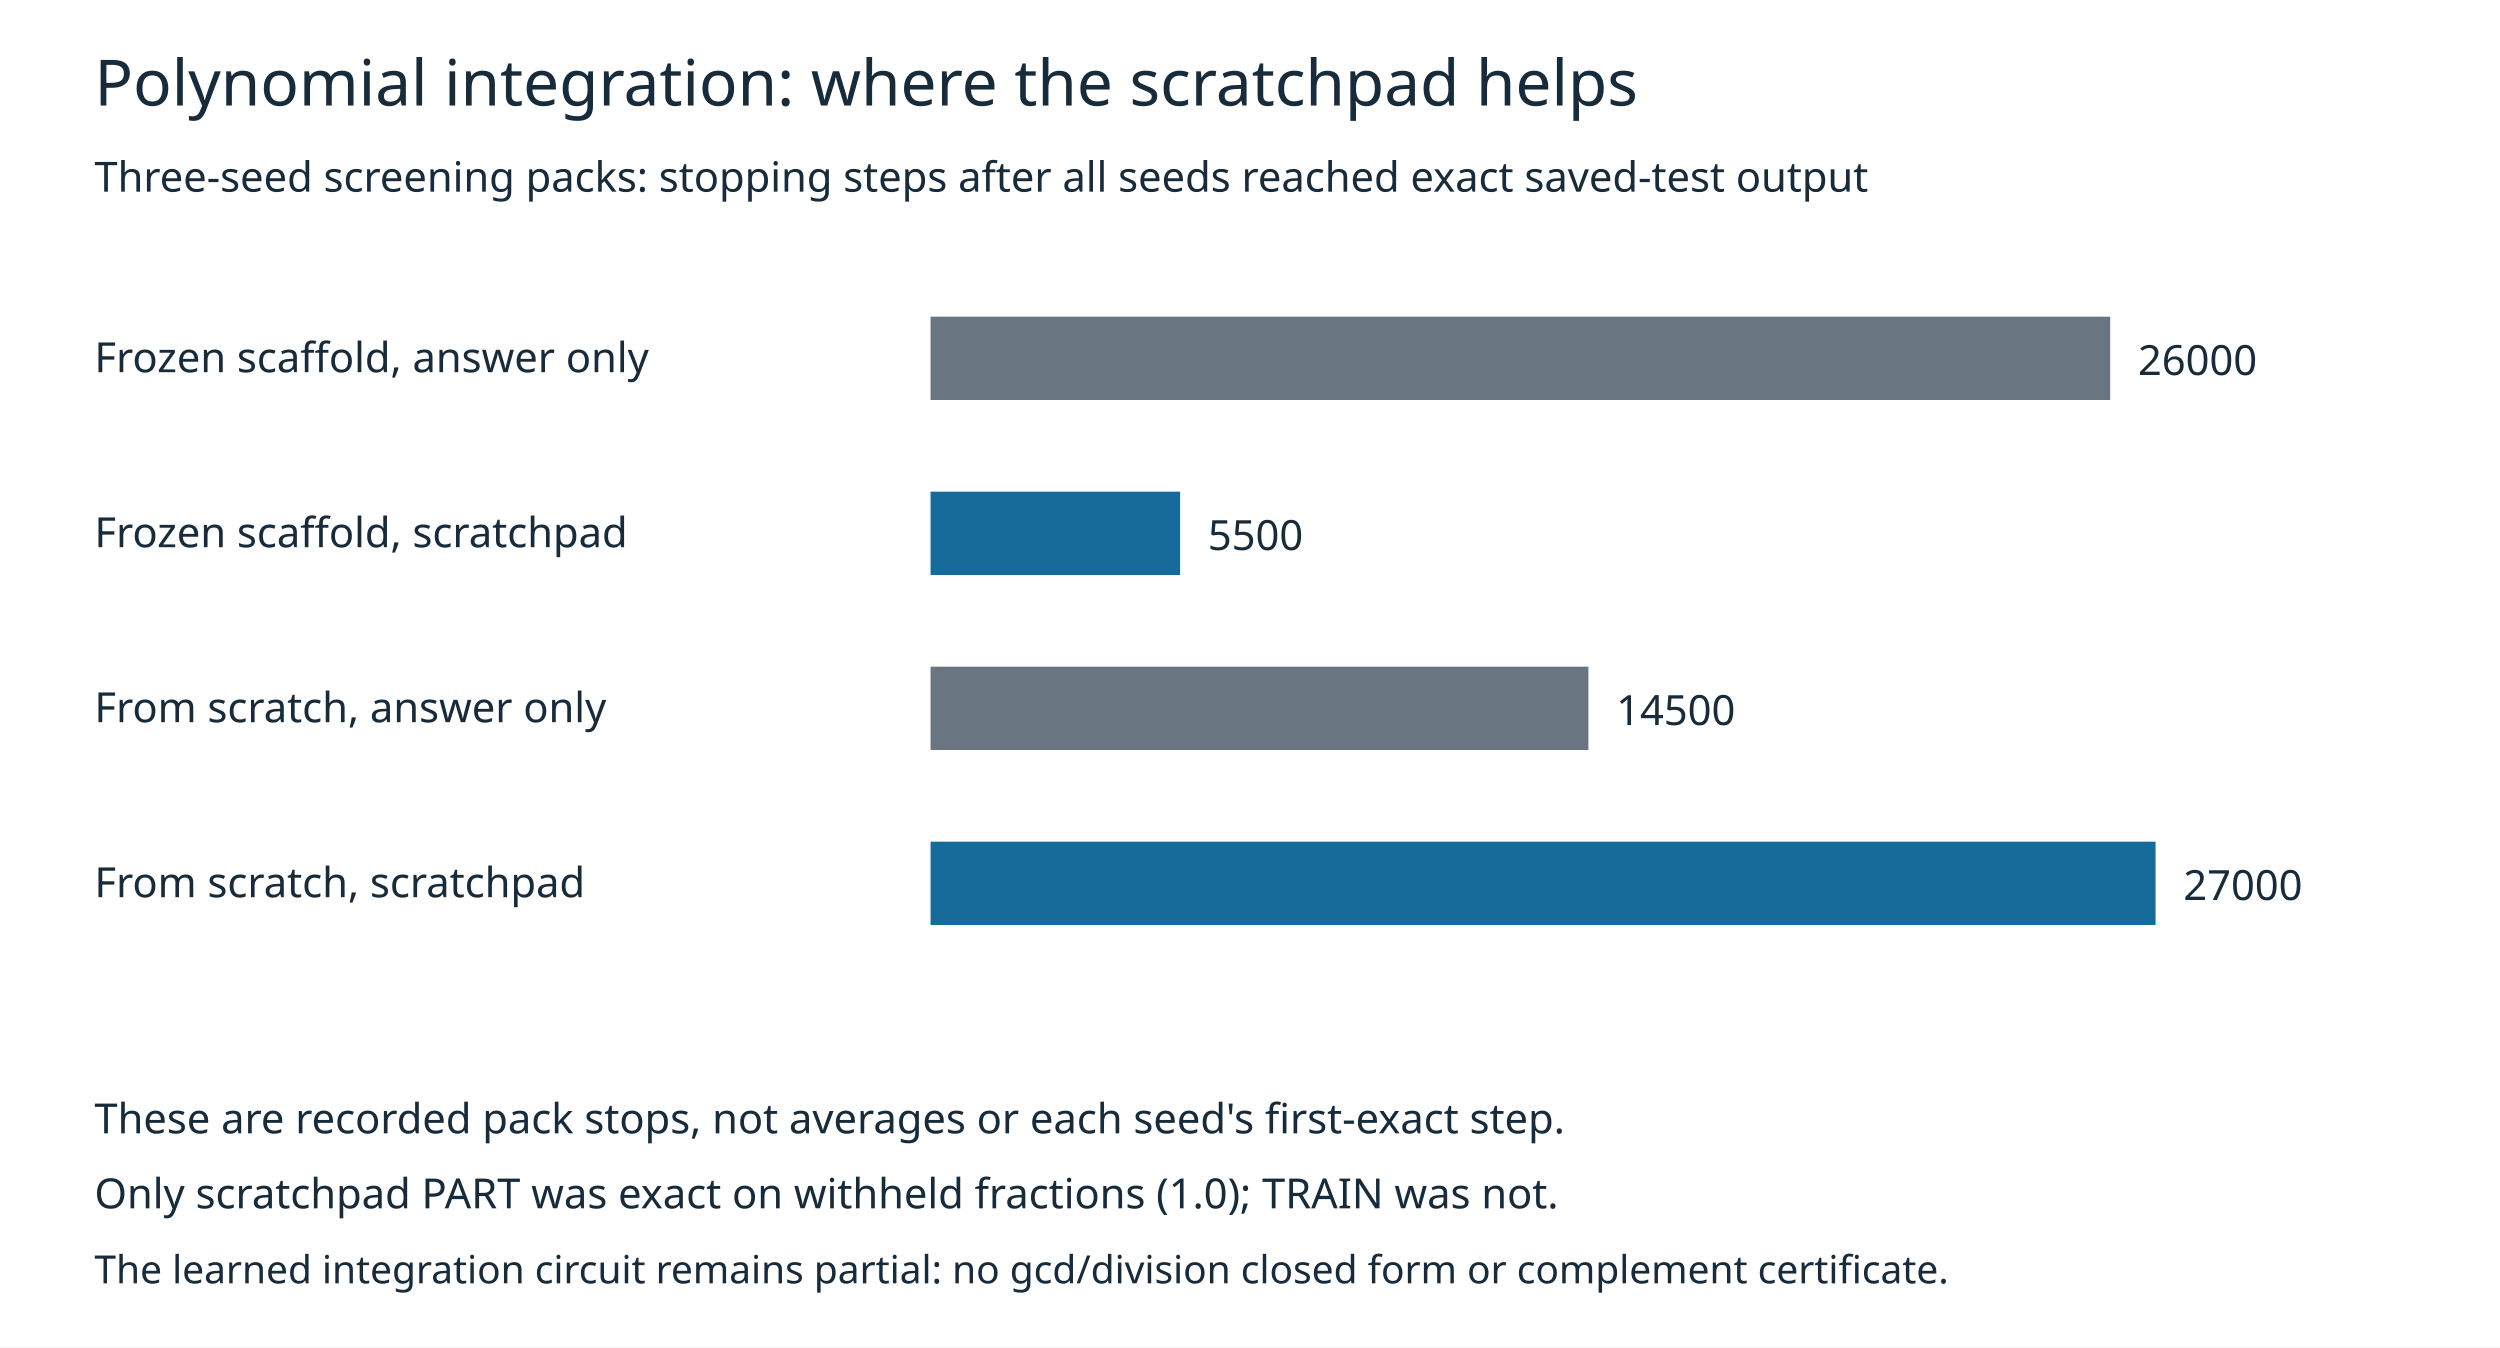
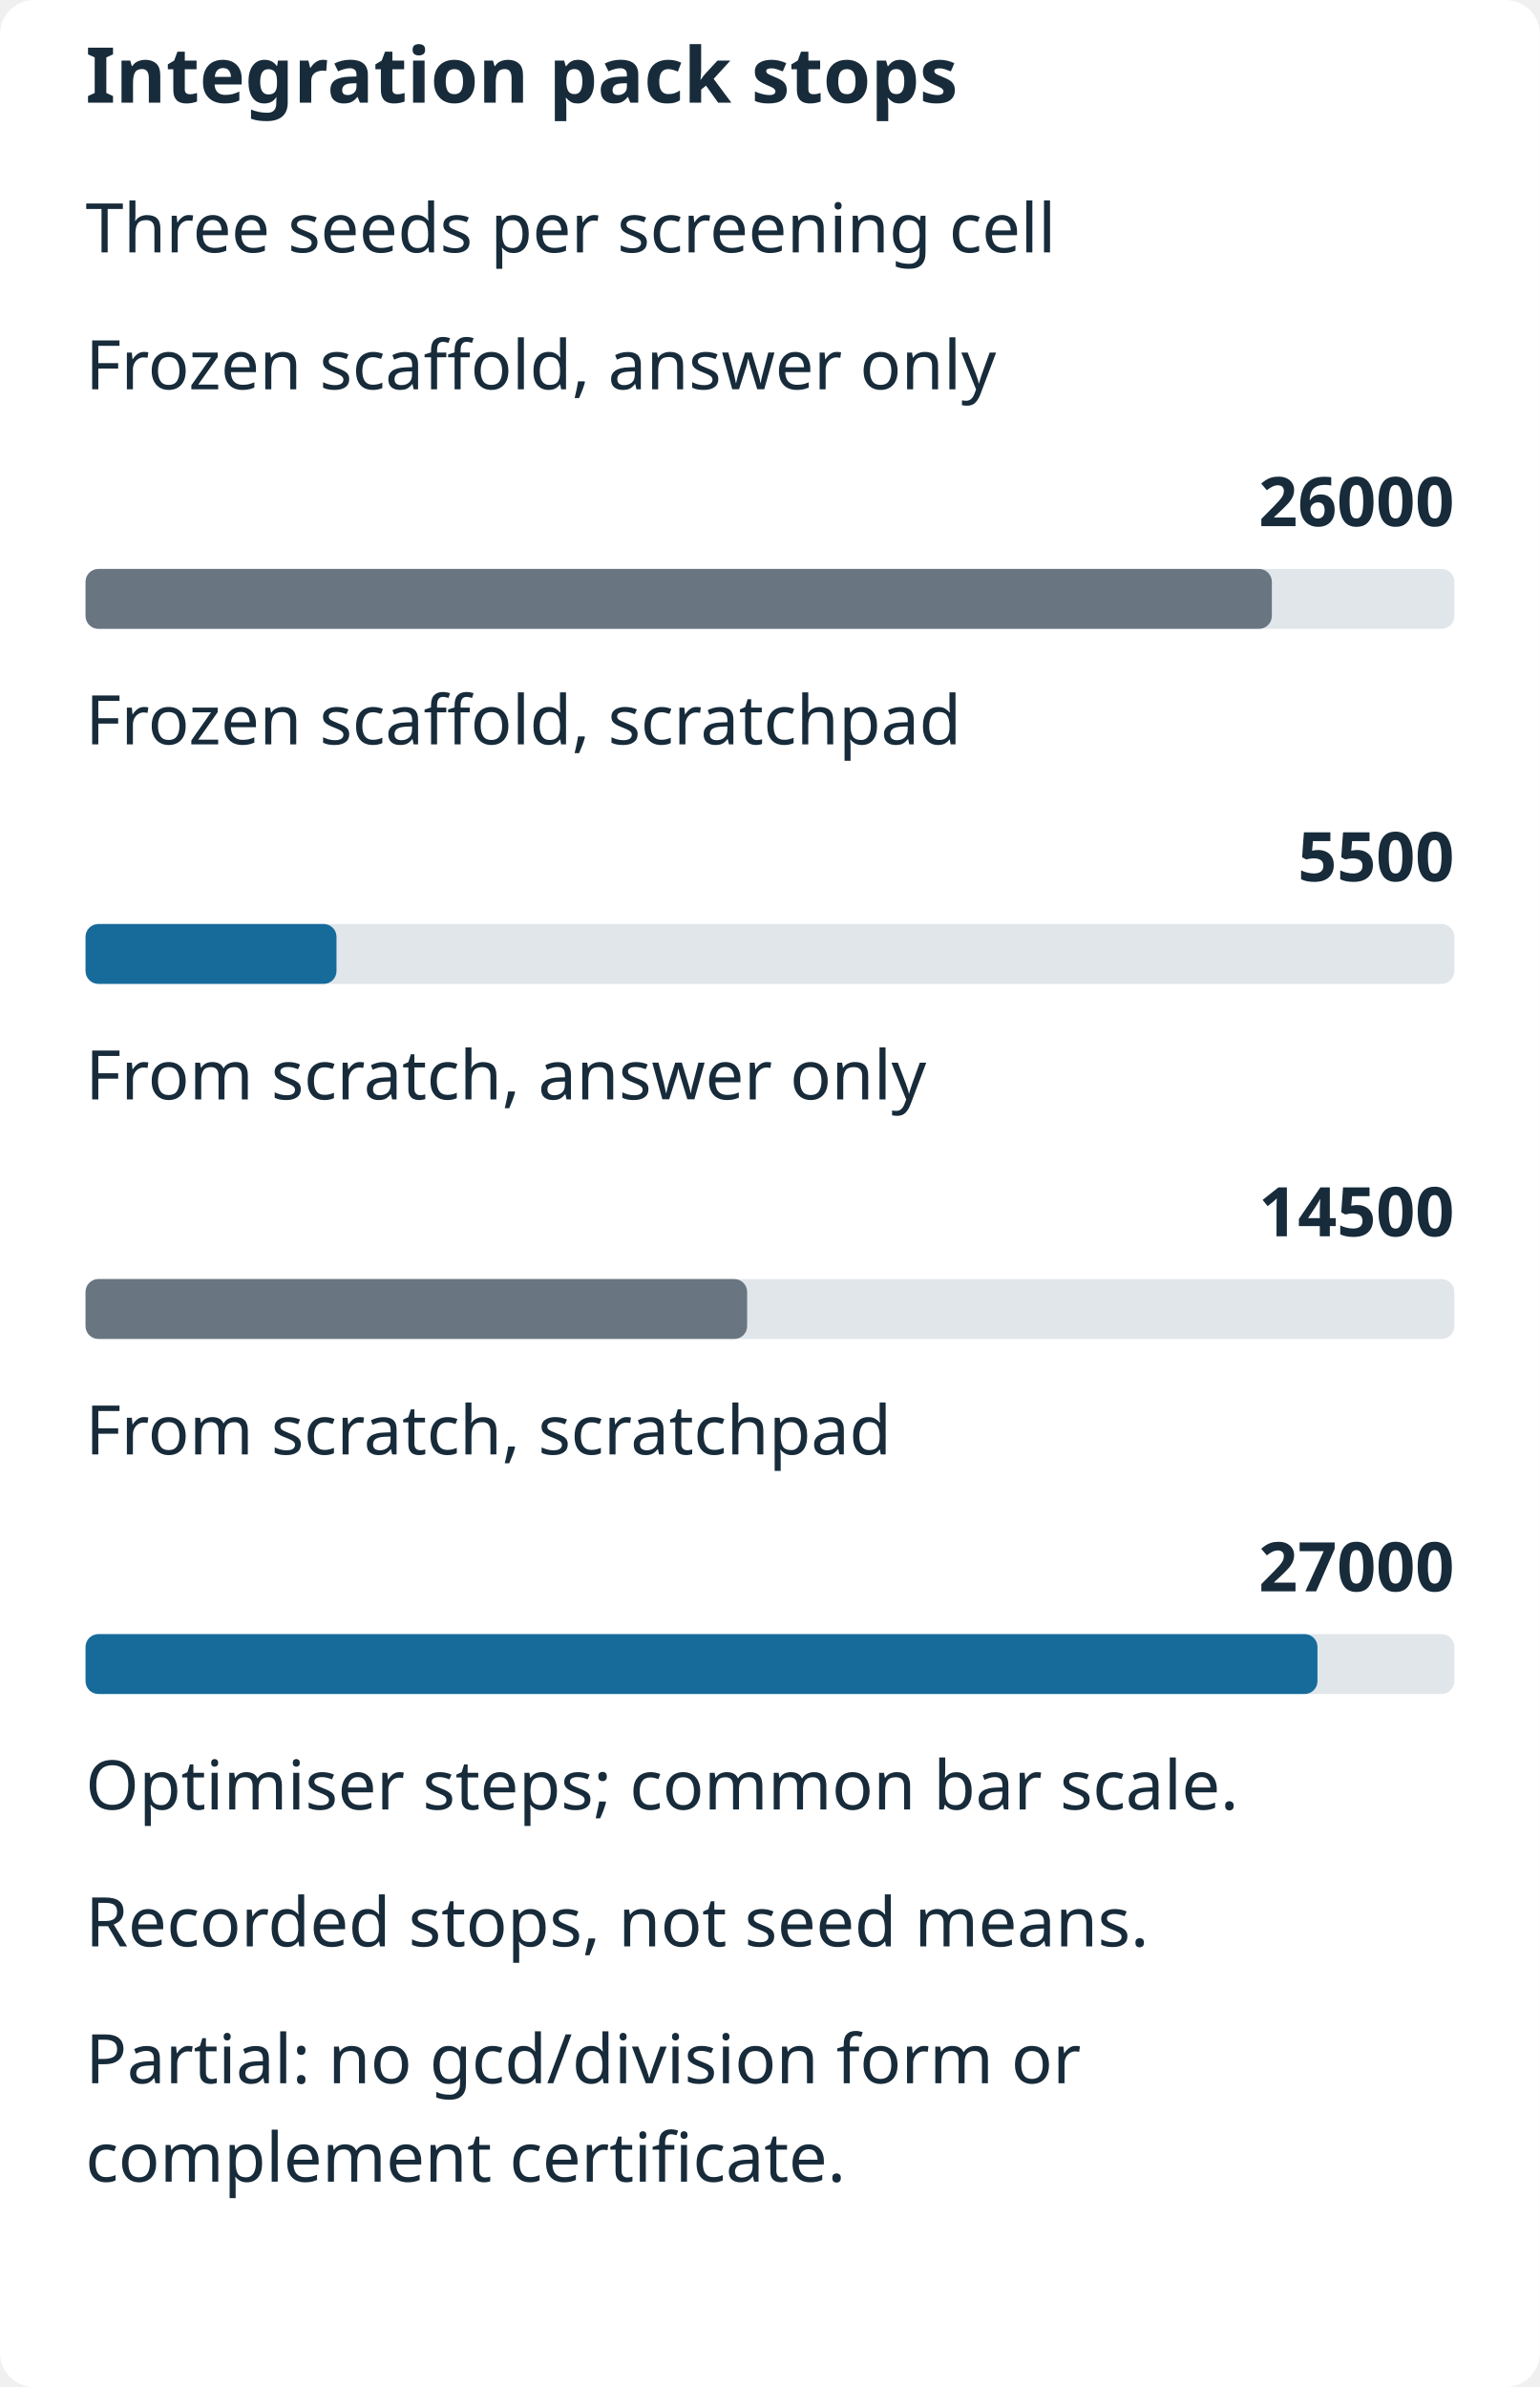
- <svg xmlns="http://www.w3.org/2000/svg" viewBox="0 0 900 485" role="img" aria-labelledby="title desc">
-   <g font-family="system-ui, sans-serif">
-     <rect x="0" y="0" width="900" height="485" fill="white" />
-     <text x="34" y="38" font-size="23" fill="#172b3a" text-anchor="start">Polynomial integration: where the scratchpad helps</text>
-     <text x="34" y="69" font-size="15" fill="#172b3a" text-anchor="start">Three-seed screening packs: stopping steps after all seeds reached exact saved-test output</text>
-     <text x="34" y="134" font-size="15" fill="#172b3a" text-anchor="start">Frozen scaffold, answer only</text>
-     <rect x="335" y="114" width="424.667" height="30" fill="#697681" />
-     <text x="769.667" y="135" font-size="15" fill="#172b3a" text-anchor="start">26000</text>
-     <text x="34" y="197" font-size="15" fill="#172b3a" text-anchor="start">Frozen scaffold, scratchpad</text>
-     <rect x="335" y="177" width="89.833" height="30" fill="#176b9b" />
-     <text x="434.833" y="198" font-size="15" fill="#172b3a" text-anchor="start">5500</text>
-     <text x="34" y="260" font-size="15" fill="#172b3a" text-anchor="start">From scratch, answer only</text>
-     <rect x="335" y="240" width="236.833" height="30" fill="#697681" />
-     <text x="581.833" y="261" font-size="15" fill="#172b3a" text-anchor="start">14500</text>
-     <text x="34" y="323" font-size="15" fill="#172b3a" text-anchor="start">From scratch, scratchpad</text>
-     <rect x="335" y="303" width="441.0" height="30" fill="#176b9b" />
-     <text x="786.0" y="324" font-size="15" fill="#172b3a" text-anchor="start">27000</text>
-     <text x="34" y="408" font-size="15" fill="#172b3a" text-anchor="start">These are recorded pack stops, not averages or each seed's first-exact step.</text>
-     <text x="34" y="435" font-size="15" fill="#172b3a" text-anchor="start">Only scratchpad PART was exact on withheld fractions (1.0); TRAIN was not.</text>
-     <text x="34" y="462" font-size="14" fill="#172b3a" text-anchor="start">The learned integration circuit remains partial: no gcd/division closed form or complement certificate.</text>
-   </g>
+ <svg xmlns="http://www.w3.org/2000/svg" width="540" height="837.0" viewBox="0 0 360 558" role="img" aria-labelledby="title desc">
+   <style>text{font-family:system-ui,sans-serif}.fg{fill:#172b3a}.bg{fill:#ffffff}.panel{fill:#f0f4f8;stroke:#63758b;stroke-width:1.5}.trained{fill:#fff0ba;stroke:#63758b;stroke-width:1.5}.ink{fill:#172b3a}.grid{stroke:#7d8c98}.track{fill:#e1e6eb}.blue{fill:#176b9b}.amber{fill:#a05a00}.grey{fill:#697681}.light{fill:#e1e6eb;stroke:#63758b}.blue-line{stroke:#176b9b}.amber-line{stroke:#a05a00}.grey-line{stroke:#697681}
+ @media(prefers-color-scheme:dark){.fg{fill:#f0f6fc}.bg{fill:#161b22}.panel{fill:#263746;stroke:#9bacc0}.trained{stroke:#e3b341}.grid{stroke:#8b949e}.track{fill:#303c49}.blue{fill:#58a6ff}.amber{fill:#e3b341}.grey{fill:#a0adba}.light{fill:#303c49;stroke:#9bacc0}.blue-line{stroke:#58a6ff}.amber-line{stroke:#e3b341}.grey-line{stroke:#a0adba}}</style>
+   <rect width="360" height="558" rx="8" class="bg" />
+   <text x="20" y="24" font-size="18" class="fg" font-weight="600" text-anchor="start">Integration pack stops</text>
+   <text x="20" y="59" font-size="16" class="fg" font-weight="400" text-anchor="start">Three seeds per screening cell</text>
+   <text x="20" y="91" font-size="16" class="fg" font-weight="400" text-anchor="start">Frozen scaffold, answer only</text>
+   <text x="340" y="123" font-size="16" class="fg" font-weight="600" text-anchor="end">26000</text>
+   <rect x="20" y="133" width="320" height="14" rx="3" class="track" />
+   <rect x="20" y="133" width="277.333" height="14" rx="3" class="grey" />
+   <text x="20" y="174" font-size="16" class="fg" font-weight="400" text-anchor="start">Frozen scaffold, scratchpad</text>
+   <text x="340" y="206" font-size="16" class="fg" font-weight="600" text-anchor="end">5500</text>
+   <rect x="20" y="216" width="320" height="14" rx="3" class="track" />
+   <rect x="20" y="216" width="58.667" height="14" rx="3" class="blue" />
+   <text x="20" y="257" font-size="16" class="fg" font-weight="400" text-anchor="start">From scratch, answer only</text>
+   <text x="340" y="289" font-size="16" class="fg" font-weight="600" text-anchor="end">14500</text>
+   <rect x="20" y="299" width="320" height="14" rx="3" class="track" />
+   <rect x="20" y="299" width="154.667" height="14" rx="3" class="grey" />
+   <text x="20" y="340" font-size="16" class="fg" font-weight="400" text-anchor="start">From scratch, scratchpad</text>
+   <text x="340" y="372" font-size="16" class="fg" font-weight="600" text-anchor="end">27000</text>
+   <rect x="20" y="382" width="320" height="14" rx="3" class="track" />
+   <rect x="20" y="382" width="288.0" height="14" rx="3" class="blue" />
+   <text x="20" y="423" font-size="16" class="fg" font-weight="400" text-anchor="start">Optimiser steps; common bar scale.</text>
+   <text x="20" y="455" font-size="16" class="fg" font-weight="400" text-anchor="start">Recorded stops, not seed means.</text>
+   <text x="20" y="487" font-size="16" class="fg" font-weight="400" text-anchor="start">Partial: no gcd/division form or</text>
+   <text x="20" y="510" font-size="16" class="fg" font-weight="400" text-anchor="start">complement certificate.</text>
</svg>
